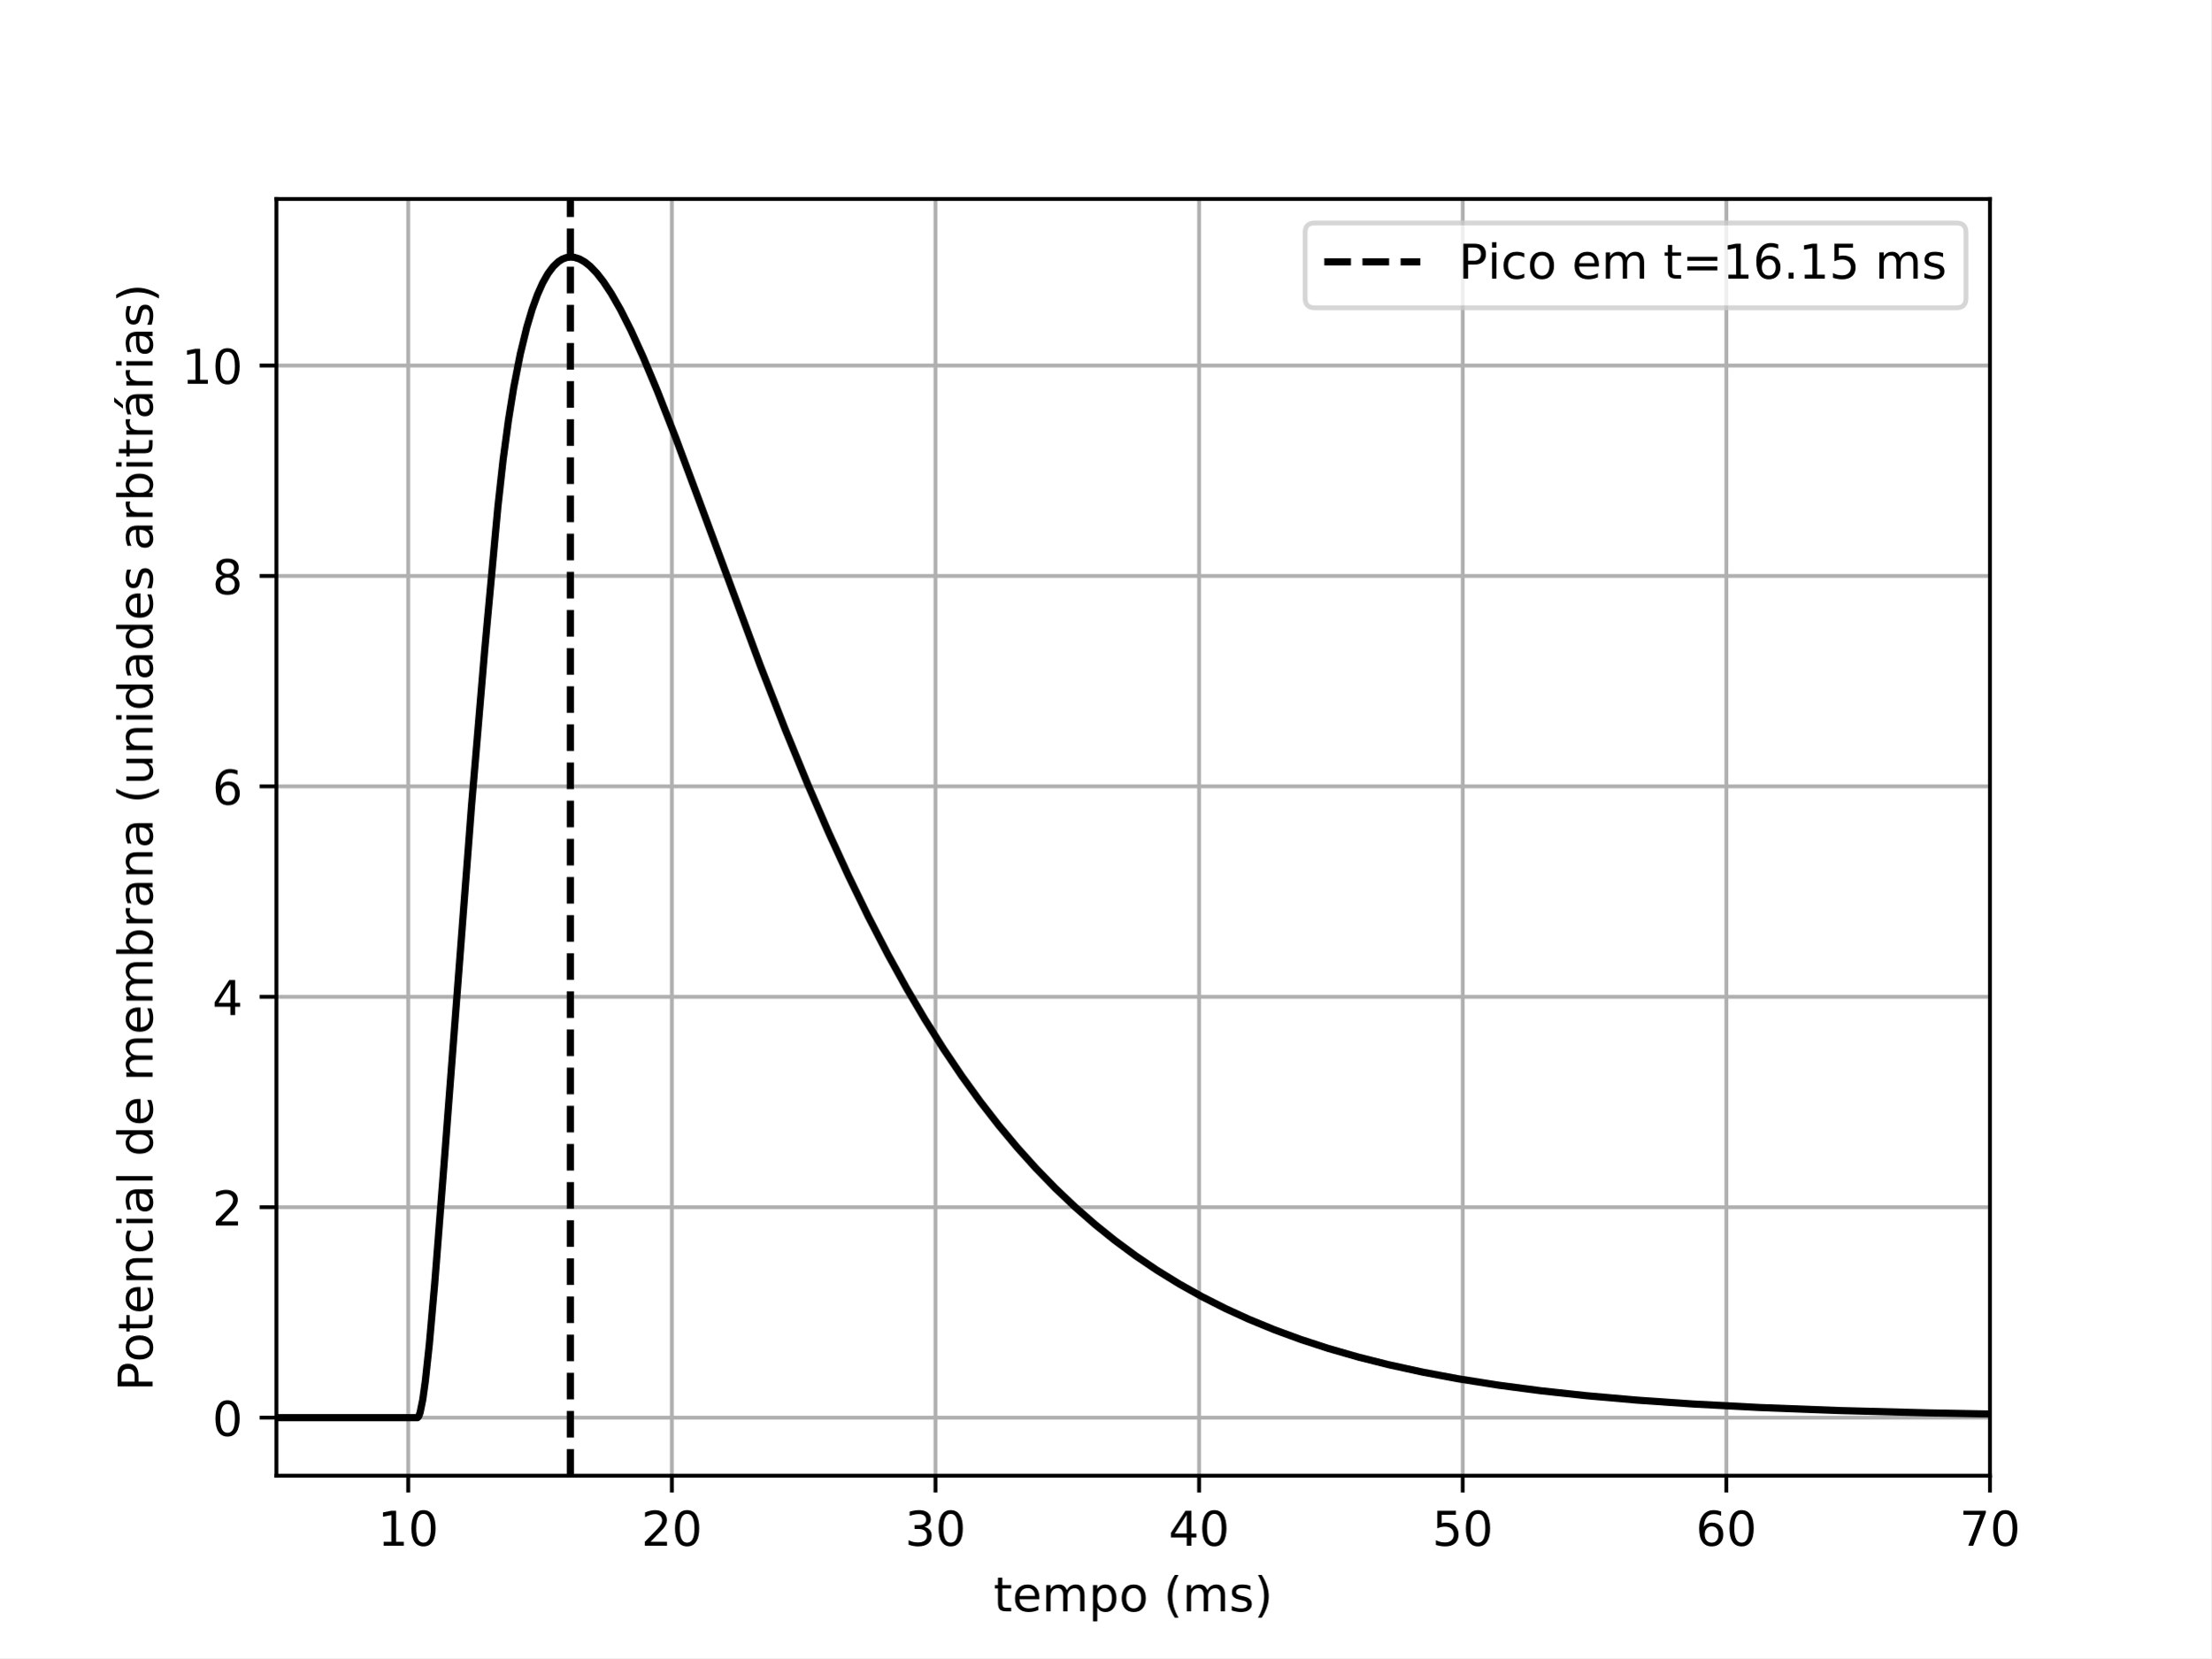
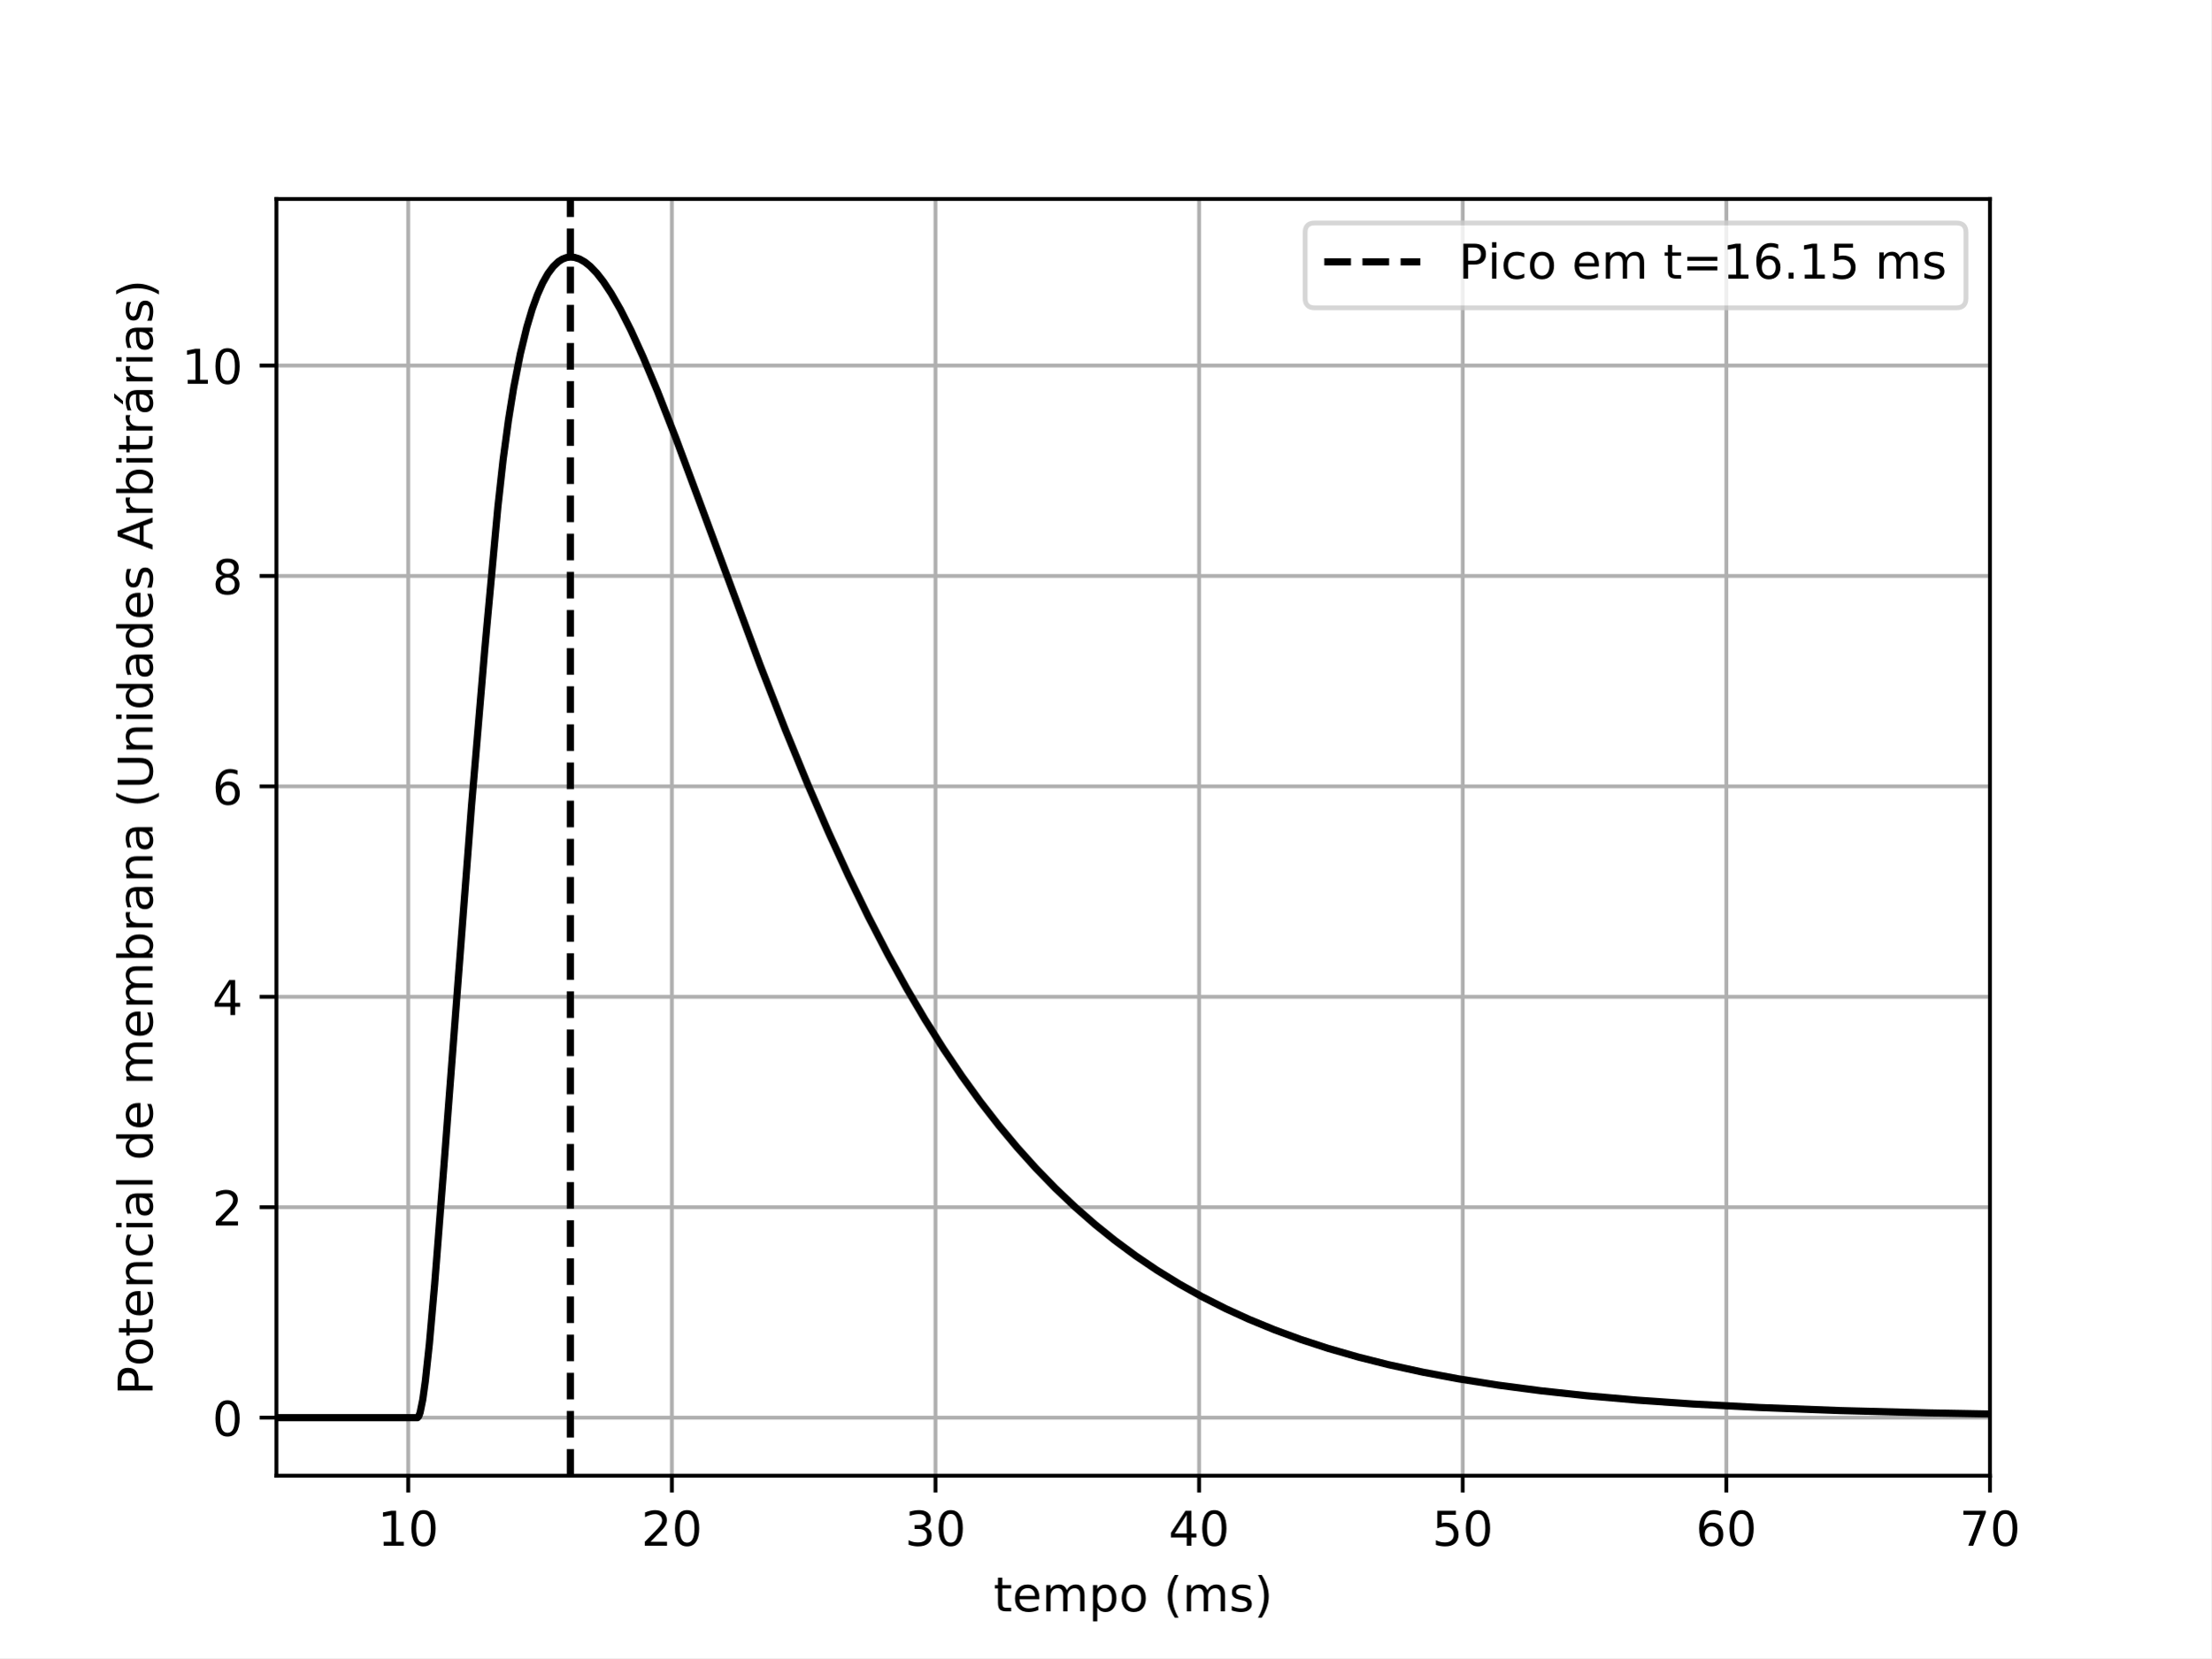
<svg xmlns="http://www.w3.org/2000/svg" xmlns:xlink="http://www.w3.org/1999/xlink" height="345.6pt" version="1.1" viewBox="0 0 460.8 345.6" width="460.8pt">
  <defs>
    <style type="text/css">
*{stroke-linecap:butt;stroke-linejoin:round;}
  </style>
  </defs>
  <g id="figure_1">
    <g id="patch_1">
      <path d="M 0 345.6  L 460.8 345.6  L 460.8 0  L 0 0  z " style="fill:#ffffff;" />
    </g>
    <g id="axes_1">
      <g id="patch_2">
        <path d="M 57.6 307.584  L 414.72 307.584  L 414.72 41.472  L 57.6 41.472  z " style="fill:#ffffff;" />
      </g>
      <g id="matplotlib.axis_1">
        <g id="xtick_1">
          <g id="line2d_1">
-             <path clip-path="url(#p73811465ee)" d="M 85.071 307.584  L 85.071 41.472  " style="fill:none;stroke:#b0b0b0;stroke-linecap:square;stroke-width:0.8;" />
+             <path clip-path="url(#pb0b5f1798d)" d="M 85.071 307.584  L 85.071 41.472  " style="fill:none;stroke:#b0b0b0;stroke-linecap:square;stroke-width:0.8;" />
          </g>
          <g id="line2d_2">
            <defs>
-               <path d="M 0 0  L 0 3.5  " id="mc271cf6a12" style="stroke:#000000;stroke-width:0.8;" />
-             </defs>
-             <g>
-               <use style="stroke:#000000;stroke-width:0.8;" x="85.071" xlink:href="#mc271cf6a12" y="307.584" />
+               <path d="M 0 0  L 0 3.5  " id="m28a63ea86b" style="stroke:#000000;stroke-width:0.8;" />
+             </defs>
+             <g>
+               <use style="stroke:#000000;stroke-width:0.8;" x="85.071" xlink:href="#m28a63ea86b" y="307.584" />
            </g>
          </g>
          <g id="text_1">
            <defs>
              <path d="M 12.406 8.297  L 28.516 8.297  L 28.516 63.922  L 10.984 60.406  L 10.984 69.391  L 28.422 72.906  L 38.281 72.906  L 38.281 8.297  L 54.391 8.297  L 54.391 0  L 12.406 0  z " id="DejaVuSans-49" />
              <path d="M 31.781 66.406  Q 24.172 66.406 20.328 58.906  Q 16.5 51.422 16.5 36.375  Q 16.5 21.391 20.328 13.891  Q 24.172 6.391 31.781 6.391  Q 39.453 6.391 43.281 13.891  Q 47.125 21.391 47.125 36.375  Q 47.125 51.422 43.281 58.906  Q 39.453 66.406 31.781 66.406  z M 31.781 74.219  Q 44.047 74.219 50.516 64.516  Q 56.984 54.828 56.984 36.375  Q 56.984 17.969 50.516 8.266  Q 44.047 -1.422 31.781 -1.422  Q 19.531 -1.422 13.062 8.266  Q 6.594 17.969 6.594 36.375  Q 6.594 54.828 13.062 64.516  Q 19.531 74.219 31.781 74.219  z " id="DejaVuSans-48" />
            </defs>
            <g transform="translate(78.70827 322.1824)scale(0.1 -0.1)">
              <use xlink:href="#DejaVuSans-49" />
              <use x="63.623" xlink:href="#DejaVuSans-48" />
            </g>
          </g>
        </g>
        <g id="xtick_2">
          <g id="line2d_3">
-             <path clip-path="url(#p73811465ee)" d="M 140.012 307.584  L 140.012 41.472  " style="fill:none;stroke:#b0b0b0;stroke-linecap:square;stroke-width:0.8;" />
+             <path clip-path="url(#pb0b5f1798d)" d="M 140.012 307.584  L 140.012 41.472  " style="fill:none;stroke:#b0b0b0;stroke-linecap:square;stroke-width:0.8;" />
          </g>
          <g id="line2d_4">
            <g>
-               <use style="stroke:#000000;stroke-width:0.8;" x="140.012" xlink:href="#mc271cf6a12" y="307.584" />
+               <use style="stroke:#000000;stroke-width:0.8;" x="140.012" xlink:href="#m28a63ea86b" y="307.584" />
            </g>
          </g>
          <g id="text_2">
            <defs>
              <path d="M 19.188 8.297  L 53.609 8.297  L 53.609 0  L 7.328 0  L 7.328 8.297  Q 12.938 14.109 22.625 23.891  Q 32.328 33.688 34.812 36.531  Q 39.547 41.844 41.422 45.531  Q 43.312 49.219 43.312 52.781  Q 43.312 58.594 39.234 62.25  Q 35.156 65.922 28.609 65.922  Q 23.969 65.922 18.812 64.312  Q 13.672 62.703 7.812 59.422  L 7.812 69.391  Q 13.766 71.781 18.938 73  Q 24.125 74.219 28.422 74.219  Q 39.75 74.219 46.484 68.547  Q 53.219 62.891 53.219 53.422  Q 53.219 48.922 51.531 44.891  Q 49.859 40.875 45.406 35.406  Q 44.188 33.984 37.641 27.219  Q 31.109 20.453 19.188 8.297  z " id="DejaVuSans-50" />
            </defs>
            <g transform="translate(133.6498 322.1824)scale(0.1 -0.1)">
              <use xlink:href="#DejaVuSans-50" />
              <use x="63.623" xlink:href="#DejaVuSans-48" />
            </g>
          </g>
        </g>
        <g id="xtick_3">
          <g id="line2d_5">
-             <path clip-path="url(#p73811465ee)" d="M 194.954 307.584  L 194.954 41.472  " style="fill:none;stroke:#b0b0b0;stroke-linecap:square;stroke-width:0.8;" />
+             <path clip-path="url(#pb0b5f1798d)" d="M 194.954 307.584  L 194.954 41.472  " style="fill:none;stroke:#b0b0b0;stroke-linecap:square;stroke-width:0.8;" />
          </g>
          <g id="line2d_6">
            <g>
-               <use style="stroke:#000000;stroke-width:0.8;" x="194.954" xlink:href="#mc271cf6a12" y="307.584" />
+               <use style="stroke:#000000;stroke-width:0.8;" x="194.954" xlink:href="#m28a63ea86b" y="307.584" />
            </g>
          </g>
          <g id="text_3">
            <defs>
              <path d="M 40.578 39.312  Q 47.656 37.797 51.625 33  Q 55.609 28.219 55.609 21.188  Q 55.609 10.406 48.188 4.484  Q 40.766 -1.422 27.094 -1.422  Q 22.516 -1.422 17.656 -0.516  Q 12.797 0.391 7.625 2.203  L 7.625 11.719  Q 11.719 9.328 16.594 8.109  Q 21.484 6.891 26.812 6.891  Q 36.078 6.891 40.938 10.547  Q 45.797 14.203 45.797 21.188  Q 45.797 27.641 41.281 31.266  Q 36.766 34.906 28.719 34.906  L 20.219 34.906  L 20.219 43.016  L 29.109 43.016  Q 36.375 43.016 40.234 45.922  Q 44.094 48.828 44.094 54.297  Q 44.094 59.906 40.109 62.906  Q 36.141 65.922 28.719 65.922  Q 24.656 65.922 20.016 65.031  Q 15.375 64.156 9.812 62.312  L 9.812 71.094  Q 15.438 72.656 20.344 73.438  Q 25.25 74.219 29.594 74.219  Q 40.828 74.219 47.359 69.109  Q 53.906 64.016 53.906 55.328  Q 53.906 49.266 50.438 45.094  Q 46.969 40.922 40.578 39.312  z " id="DejaVuSans-51" />
            </defs>
            <g transform="translate(188.5913 322.1824)scale(0.1 -0.1)">
              <use xlink:href="#DejaVuSans-51" />
              <use x="63.623" xlink:href="#DejaVuSans-48" />
            </g>
          </g>
        </g>
        <g id="xtick_4">
          <g id="line2d_7">
-             <path clip-path="url(#p73811465ee)" d="M 249.895 307.584  L 249.895 41.472  " style="fill:none;stroke:#b0b0b0;stroke-linecap:square;stroke-width:0.8;" />
+             <path clip-path="url(#pb0b5f1798d)" d="M 249.895 307.584  L 249.895 41.472  " style="fill:none;stroke:#b0b0b0;stroke-linecap:square;stroke-width:0.8;" />
          </g>
          <g id="line2d_8">
            <g>
-               <use style="stroke:#000000;stroke-width:0.8;" x="249.895" xlink:href="#mc271cf6a12" y="307.584" />
+               <use style="stroke:#000000;stroke-width:0.8;" x="249.895" xlink:href="#m28a63ea86b" y="307.584" />
            </g>
          </g>
          <g id="text_4">
            <defs>
              <path d="M 37.797 64.312  L 12.891 25.391  L 37.797 25.391  z M 35.203 72.906  L 47.609 72.906  L 47.609 25.391  L 58.016 25.391  L 58.016 17.188  L 47.609 17.188  L 47.609 0  L 37.797 0  L 37.797 17.188  L 4.891 17.188  L 4.891 26.703  z " id="DejaVuSans-52" />
            </defs>
            <g transform="translate(243.5329 322.1824)scale(0.1 -0.1)">
              <use xlink:href="#DejaVuSans-52" />
              <use x="63.623" xlink:href="#DejaVuSans-48" />
            </g>
          </g>
        </g>
        <g id="xtick_5">
          <g id="line2d_9">
-             <path clip-path="url(#p73811465ee)" d="M 304.837 307.584  L 304.837 41.472  " style="fill:none;stroke:#b0b0b0;stroke-linecap:square;stroke-width:0.8;" />
+             <path clip-path="url(#pb0b5f1798d)" d="M 304.837 307.584  L 304.837 41.472  " style="fill:none;stroke:#b0b0b0;stroke-linecap:square;stroke-width:0.8;" />
          </g>
          <g id="line2d_10">
            <g>
-               <use style="stroke:#000000;stroke-width:0.8;" x="304.837" xlink:href="#mc271cf6a12" y="307.584" />
+               <use style="stroke:#000000;stroke-width:0.8;" x="304.837" xlink:href="#m28a63ea86b" y="307.584" />
            </g>
          </g>
          <g id="text_5">
            <defs>
              <path d="M 10.797 72.906  L 49.516 72.906  L 49.516 64.594  L 19.828 64.594  L 19.828 46.734  Q 21.969 47.469 24.109 47.828  Q 26.266 48.188 28.422 48.188  Q 40.625 48.188 47.75 41.5  Q 54.891 34.812 54.891 23.391  Q 54.891 11.625 47.562 5.094  Q 40.234 -1.422 26.906 -1.422  Q 22.312 -1.422 17.547 -0.641  Q 12.797 0.141 7.719 1.703  L 7.719 11.625  Q 12.109 9.234 16.797 8.062  Q 21.484 6.891 26.703 6.891  Q 35.156 6.891 40.078 11.328  Q 45.016 15.766 45.016 23.391  Q 45.016 31 40.078 35.438  Q 35.156 39.891 26.703 39.891  Q 22.75 39.891 18.812 39.016  Q 14.891 38.141 10.797 36.281  z " id="DejaVuSans-53" />
            </defs>
            <g transform="translate(298.4744 322.1824)scale(0.1 -0.1)">
              <use xlink:href="#DejaVuSans-53" />
              <use x="63.623" xlink:href="#DejaVuSans-48" />
            </g>
          </g>
        </g>
        <g id="xtick_6">
          <g id="line2d_11">
-             <path clip-path="url(#p73811465ee)" d="M 359.778 307.584  L 359.778 41.472  " style="fill:none;stroke:#b0b0b0;stroke-linecap:square;stroke-width:0.8;" />
+             <path clip-path="url(#pb0b5f1798d)" d="M 359.778 307.584  L 359.778 41.472  " style="fill:none;stroke:#b0b0b0;stroke-linecap:square;stroke-width:0.8;" />
          </g>
          <g id="line2d_12">
            <g>
-               <use style="stroke:#000000;stroke-width:0.8;" x="359.778" xlink:href="#mc271cf6a12" y="307.584" />
+               <use style="stroke:#000000;stroke-width:0.8;" x="359.778" xlink:href="#m28a63ea86b" y="307.584" />
            </g>
          </g>
          <g id="text_6">
            <defs>
              <path d="M 33.016 40.375  Q 26.375 40.375 22.484 35.828  Q 18.609 31.297 18.609 23.391  Q 18.609 15.531 22.484 10.953  Q 26.375 6.391 33.016 6.391  Q 39.656 6.391 43.531 10.953  Q 47.406 15.531 47.406 23.391  Q 47.406 31.297 43.531 35.828  Q 39.656 40.375 33.016 40.375  z M 52.594 71.297  L 52.594 62.312  Q 48.875 64.062 45.094 64.984  Q 41.312 65.922 37.594 65.922  Q 27.828 65.922 22.672 59.328  Q 17.531 52.734 16.797 39.406  Q 19.672 43.656 24.016 45.922  Q 28.375 48.188 33.594 48.188  Q 44.578 48.188 50.953 41.516  Q 57.328 34.859 57.328 23.391  Q 57.328 12.156 50.688 5.359  Q 44.047 -1.422 33.016 -1.422  Q 20.359 -1.422 13.672 8.266  Q 6.984 17.969 6.984 36.375  Q 6.984 53.656 15.188 63.938  Q 23.391 74.219 37.203 74.219  Q 40.922 74.219 44.703 73.484  Q 48.484 72.75 52.594 71.297  z " id="DejaVuSans-54" />
            </defs>
            <g transform="translate(353.416 322.1824)scale(0.1 -0.1)">
              <use xlink:href="#DejaVuSans-54" />
              <use x="63.623" xlink:href="#DejaVuSans-48" />
            </g>
          </g>
        </g>
        <g id="xtick_7">
          <g id="line2d_13">
-             <path clip-path="url(#p73811465ee)" d="M 414.72 307.584  L 414.72 41.472  " style="fill:none;stroke:#b0b0b0;stroke-linecap:square;stroke-width:0.8;" />
+             <path clip-path="url(#pb0b5f1798d)" d="M 414.72 307.584  L 414.72 41.472  " style="fill:none;stroke:#b0b0b0;stroke-linecap:square;stroke-width:0.8;" />
          </g>
          <g id="line2d_14">
            <g>
-               <use style="stroke:#000000;stroke-width:0.8;" x="414.72" xlink:href="#mc271cf6a12" y="307.584" />
+               <use style="stroke:#000000;stroke-width:0.8;" x="414.72" xlink:href="#m28a63ea86b" y="307.584" />
            </g>
          </g>
          <g id="text_7">
            <defs>
              <path d="M 8.203 72.906  L 55.078 72.906  L 55.078 68.703  L 28.609 0  L 18.312 0  L 43.219 64.594  L 8.203 64.594  z " id="DejaVuSans-55" />
            </defs>
            <g transform="translate(408.3575 322.1824)scale(0.1 -0.1)">
              <use xlink:href="#DejaVuSans-55" />
              <use x="63.623" xlink:href="#DejaVuSans-48" />
            </g>
          </g>
        </g>
        <g id="text_8">
          <defs>
            <path d="M 18.312 70.219  L 18.312 54.688  L 36.812 54.688  L 36.812 47.703  L 18.312 47.703  L 18.312 18.016  Q 18.312 11.328 20.141 9.422  Q 21.969 7.516 27.594 7.516  L 36.812 7.516  L 36.812 0  L 27.594 0  Q 17.188 0 13.234 3.875  Q 9.281 7.766 9.281 18.016  L 9.281 47.703  L 2.688 47.703  L 2.688 54.688  L 9.281 54.688  L 9.281 70.219  z " id="DejaVuSans-116" />
            <path d="M 56.203 29.594  L 56.203 25.203  L 14.891 25.203  Q 15.484 15.922 20.484 11.062  Q 25.484 6.203 34.422 6.203  Q 39.594 6.203 44.453 7.469  Q 49.312 8.734 54.109 11.281  L 54.109 2.781  Q 49.266 0.734 44.188 -0.344  Q 39.109 -1.422 33.891 -1.422  Q 20.797 -1.422 13.156 6.188  Q 5.516 13.812 5.516 26.812  Q 5.516 40.234 12.766 48.109  Q 20.016 56 32.328 56  Q 43.359 56 49.781 48.891  Q 56.203 41.797 56.203 29.594  z M 47.219 32.234  Q 47.125 39.594 43.094 43.984  Q 39.062 48.391 32.422 48.391  Q 24.906 48.391 20.391 44.141  Q 15.875 39.891 15.188 32.172  z " id="DejaVuSans-101" />
            <path d="M 52 44.188  Q 55.375 50.25 60.062 53.125  Q 64.75 56 71.094 56  Q 79.641 56 84.281 50.016  Q 88.922 44.047 88.922 33.016  L 88.922 0  L 79.891 0  L 79.891 32.719  Q 79.891 40.578 77.094 44.375  Q 74.312 48.188 68.609 48.188  Q 61.625 48.188 57.562 43.547  Q 53.516 38.922 53.516 30.906  L 53.516 0  L 44.484 0  L 44.484 32.719  Q 44.484 40.625 41.703 44.406  Q 38.922 48.188 33.109 48.188  Q 26.219 48.188 22.156 43.531  Q 18.109 38.875 18.109 30.906  L 18.109 0  L 9.078 0  L 9.078 54.688  L 18.109 54.688  L 18.109 46.188  Q 21.188 51.219 25.484 53.609  Q 29.781 56 35.688 56  Q 41.656 56 45.828 52.969  Q 50 49.953 52 44.188  z " id="DejaVuSans-109" />
            <path d="M 18.109 8.203  L 18.109 -20.797  L 9.078 -20.797  L 9.078 54.688  L 18.109 54.688  L 18.109 46.391  Q 20.953 51.266 25.266 53.625  Q 29.594 56 35.594 56  Q 45.562 56 51.781 48.094  Q 58.016 40.188 58.016 27.297  Q 58.016 14.406 51.781 6.484  Q 45.562 -1.422 35.594 -1.422  Q 29.594 -1.422 25.266 0.953  Q 20.953 3.328 18.109 8.203  z M 48.688 27.297  Q 48.688 37.203 44.609 42.844  Q 40.531 48.484 33.406 48.484  Q 26.266 48.484 22.188 42.844  Q 18.109 37.203 18.109 27.297  Q 18.109 17.391 22.188 11.75  Q 26.266 6.109 33.406 6.109  Q 40.531 6.109 44.609 11.75  Q 48.688 17.391 48.688 27.297  z " id="DejaVuSans-112" />
            <path d="M 30.609 48.391  Q 23.391 48.391 19.188 42.75  Q 14.984 37.109 14.984 27.297  Q 14.984 17.484 19.156 11.844  Q 23.344 6.203 30.609 6.203  Q 37.797 6.203 41.984 11.859  Q 46.188 17.531 46.188 27.297  Q 46.188 37.016 41.984 42.703  Q 37.797 48.391 30.609 48.391  z M 30.609 56  Q 42.328 56 49.016 48.375  Q 55.719 40.766 55.719 27.297  Q 55.719 13.875 49.016 6.219  Q 42.328 -1.422 30.609 -1.422  Q 18.844 -1.422 12.172 6.219  Q 5.516 13.875 5.516 27.297  Q 5.516 40.766 12.172 48.375  Q 18.844 56 30.609 56  z " id="DejaVuSans-111" />
            <path id="DejaVuSans-32" />
            <path d="M 31 75.875  Q 24.469 64.656 21.281 53.656  Q 18.109 42.672 18.109 31.391  Q 18.109 20.125 21.312 9.062  Q 24.516 -2 31 -13.188  L 23.188 -13.188  Q 15.875 -1.703 12.234 9.375  Q 8.594 20.453 8.594 31.391  Q 8.594 42.281 12.203 53.312  Q 15.828 64.359 23.188 75.875  z " id="DejaVuSans-40" />
            <path d="M 44.281 53.078  L 44.281 44.578  Q 40.484 46.531 36.375 47.5  Q 32.281 48.484 27.875 48.484  Q 21.188 48.484 17.844 46.438  Q 14.5 44.391 14.5 40.281  Q 14.5 37.156 16.891 35.375  Q 19.281 33.594 26.516 31.984  L 29.594 31.297  Q 39.156 29.25 43.188 25.516  Q 47.219 21.781 47.219 15.094  Q 47.219 7.469 41.188 3.016  Q 35.156 -1.422 24.609 -1.422  Q 20.219 -1.422 15.453 -0.562  Q 10.688 0.297 5.422 2  L 5.422 11.281  Q 10.406 8.688 15.234 7.391  Q 20.062 6.109 24.812 6.109  Q 31.156 6.109 34.562 8.281  Q 37.984 10.453 37.984 14.406  Q 37.984 18.062 35.516 20.016  Q 33.062 21.969 24.703 23.781  L 21.578 24.516  Q 13.234 26.266 9.516 29.906  Q 5.812 33.547 5.812 39.891  Q 5.812 47.609 11.281 51.797  Q 16.75 56 26.812 56  Q 31.781 56 36.172 55.266  Q 40.578 54.547 44.281 53.078  z " id="DejaVuSans-115" />
            <path d="M 8.016 75.875  L 15.828 75.875  Q 23.141 64.359 26.781 53.312  Q 30.422 42.281 30.422 31.391  Q 30.422 20.453 26.781 9.375  Q 23.141 -1.703 15.828 -13.188  L 8.016 -13.188  Q 14.5 -2 17.703 9.062  Q 20.906 20.125 20.906 31.391  Q 20.906 42.672 17.703 53.656  Q 14.5 64.656 8.016 75.875  z " id="DejaVuSans-41" />
          </defs>
          <g transform="translate(207.0538 335.8606)scale(0.1 -0.1)">
            <use xlink:href="#DejaVuSans-116" />
            <use x="39.209" xlink:href="#DejaVuSans-101" />
            <use x="100.732" xlink:href="#DejaVuSans-109" />
            <use x="198.145" xlink:href="#DejaVuSans-112" />
            <use x="261.621" xlink:href="#DejaVuSans-111" />
            <use x="322.803" xlink:href="#DejaVuSans-32" />
            <use x="354.59" xlink:href="#DejaVuSans-40" />
            <use x="393.604" xlink:href="#DejaVuSans-109" />
            <use x="491.016" xlink:href="#DejaVuSans-115" />
            <use x="543.115" xlink:href="#DejaVuSans-41" />
          </g>
        </g>
      </g>
      <g id="matplotlib.axis_2">
        <g id="ytick_1">
          <g id="line2d_15">
-             <path clip-path="url(#p73811465ee)" d="M 57.6 295.488  L 414.72 295.488  " style="fill:none;stroke:#b0b0b0;stroke-linecap:square;stroke-width:0.8;" />
+             <path clip-path="url(#pb0b5f1798d)" d="M 57.6 295.488  L 414.72 295.488  " style="fill:none;stroke:#b0b0b0;stroke-linecap:square;stroke-width:0.8;" />
          </g>
          <g id="line2d_16">
            <defs>
-               <path d="M 0 0  L -3.5 0  " id="mb535b6c4df" style="stroke:#000000;stroke-width:0.8;" />
-             </defs>
-             <g>
-               <use style="stroke:#000000;stroke-width:0.8;" x="57.6" xlink:href="#mb535b6c4df" y="295.488" />
+               <path d="M 0 0  L -3.5 0  " id="m7a2eba0bcc" style="stroke:#000000;stroke-width:0.8;" />
+             </defs>
+             <g>
+               <use style="stroke:#000000;stroke-width:0.8;" x="57.6" xlink:href="#m7a2eba0bcc" y="295.488" />
            </g>
          </g>
          <g id="text_9">
            <g transform="translate(44.2375 299.2872)scale(0.1 -0.1)">
              <use xlink:href="#DejaVuSans-48" />
            </g>
          </g>
        </g>
        <g id="ytick_2">
          <g id="line2d_17">
-             <path clip-path="url(#p73811465ee)" d="M 57.6 251.627  L 414.72 251.627  " style="fill:none;stroke:#b0b0b0;stroke-linecap:square;stroke-width:0.8;" />
+             <path clip-path="url(#pb0b5f1798d)" d="M 57.6 251.627  L 414.72 251.627  " style="fill:none;stroke:#b0b0b0;stroke-linecap:square;stroke-width:0.8;" />
          </g>
          <g id="line2d_18">
            <g>
-               <use style="stroke:#000000;stroke-width:0.8;" x="57.6" xlink:href="#mb535b6c4df" y="251.627" />
+               <use style="stroke:#000000;stroke-width:0.8;" x="57.6" xlink:href="#m7a2eba0bcc" y="251.627" />
            </g>
          </g>
          <g id="text_10">
            <g transform="translate(44.2375 255.4266)scale(0.1 -0.1)">
              <use xlink:href="#DejaVuSans-50" />
            </g>
          </g>
        </g>
        <g id="ytick_3">
          <g id="line2d_19">
-             <path clip-path="url(#p73811465ee)" d="M 57.6 207.767  L 414.72 207.767  " style="fill:none;stroke:#b0b0b0;stroke-linecap:square;stroke-width:0.8;" />
+             <path clip-path="url(#pb0b5f1798d)" d="M 57.6 207.767  L 414.72 207.767  " style="fill:none;stroke:#b0b0b0;stroke-linecap:square;stroke-width:0.8;" />
          </g>
          <g id="line2d_20">
            <g>
-               <use style="stroke:#000000;stroke-width:0.8;" x="57.6" xlink:href="#mb535b6c4df" y="207.767" />
+               <use style="stroke:#000000;stroke-width:0.8;" x="57.6" xlink:href="#m7a2eba0bcc" y="207.767" />
            </g>
          </g>
          <g id="text_11">
            <g transform="translate(44.2375 211.5659)scale(0.1 -0.1)">
              <use xlink:href="#DejaVuSans-52" />
            </g>
          </g>
        </g>
        <g id="ytick_4">
          <g id="line2d_21">
-             <path clip-path="url(#p73811465ee)" d="M 57.6 163.906  L 414.72 163.906  " style="fill:none;stroke:#b0b0b0;stroke-linecap:square;stroke-width:0.8;" />
+             <path clip-path="url(#pb0b5f1798d)" d="M 57.6 163.906  L 414.72 163.906  " style="fill:none;stroke:#b0b0b0;stroke-linecap:square;stroke-width:0.8;" />
          </g>
          <g id="line2d_22">
            <g>
-               <use style="stroke:#000000;stroke-width:0.8;" x="57.6" xlink:href="#mb535b6c4df" y="163.906" />
+               <use style="stroke:#000000;stroke-width:0.8;" x="57.6" xlink:href="#m7a2eba0bcc" y="163.906" />
            </g>
          </g>
          <g id="text_12">
            <g transform="translate(44.2375 167.7053)scale(0.1 -0.1)">
              <use xlink:href="#DejaVuSans-54" />
            </g>
          </g>
        </g>
        <g id="ytick_5">
          <g id="line2d_23">
-             <path clip-path="url(#p73811465ee)" d="M 57.6 120.045  L 414.72 120.045  " style="fill:none;stroke:#b0b0b0;stroke-linecap:square;stroke-width:0.8;" />
+             <path clip-path="url(#pb0b5f1798d)" d="M 57.6 120.045  L 414.72 120.045  " style="fill:none;stroke:#b0b0b0;stroke-linecap:square;stroke-width:0.8;" />
          </g>
          <g id="line2d_24">
            <g>
-               <use style="stroke:#000000;stroke-width:0.8;" x="57.6" xlink:href="#mb535b6c4df" y="120.045" />
+               <use style="stroke:#000000;stroke-width:0.8;" x="57.6" xlink:href="#m7a2eba0bcc" y="120.045" />
            </g>
          </g>
          <g id="text_13">
            <defs>
              <path d="M 31.781 34.625  Q 24.75 34.625 20.719 30.859  Q 16.703 27.094 16.703 20.516  Q 16.703 13.922 20.719 10.156  Q 24.75 6.391 31.781 6.391  Q 38.812 6.391 42.859 10.172  Q 46.922 13.969 46.922 20.516  Q 46.922 27.094 42.891 30.859  Q 38.875 34.625 31.781 34.625  z M 21.922 38.812  Q 15.578 40.375 12.031 44.719  Q 8.5 49.078 8.5 55.328  Q 8.5 64.062 14.719 69.141  Q 20.953 74.219 31.781 74.219  Q 42.672 74.219 48.875 69.141  Q 55.078 64.062 55.078 55.328  Q 55.078 49.078 51.531 44.719  Q 48 40.375 41.703 38.812  Q 48.828 37.156 52.797 32.312  Q 56.781 27.484 56.781 20.516  Q 56.781 9.906 50.312 4.234  Q 43.844 -1.422 31.781 -1.422  Q 19.734 -1.422 13.25 4.234  Q 6.781 9.906 6.781 20.516  Q 6.781 27.484 10.781 32.312  Q 14.797 37.156 21.922 38.812  z M 18.312 54.391  Q 18.312 48.734 21.844 45.562  Q 25.391 42.391 31.781 42.391  Q 38.141 42.391 41.719 45.562  Q 45.312 48.734 45.312 54.391  Q 45.312 60.062 41.719 63.234  Q 38.141 66.406 31.781 66.406  Q 25.391 66.406 21.844 63.234  Q 18.312 60.062 18.312 54.391  z " id="DejaVuSans-56" />
            </defs>
            <g transform="translate(44.2375 123.8446)scale(0.1 -0.1)">
              <use xlink:href="#DejaVuSans-56" />
            </g>
          </g>
        </g>
        <g id="ytick_6">
          <g id="line2d_25">
-             <path clip-path="url(#p73811465ee)" d="M 57.6 76.185  L 414.72 76.185  " style="fill:none;stroke:#b0b0b0;stroke-linecap:square;stroke-width:0.8;" />
+             <path clip-path="url(#pb0b5f1798d)" d="M 57.6 76.185  L 414.72 76.185  " style="fill:none;stroke:#b0b0b0;stroke-linecap:square;stroke-width:0.8;" />
          </g>
          <g id="line2d_26">
            <g>
-               <use style="stroke:#000000;stroke-width:0.8;" x="57.6" xlink:href="#mb535b6c4df" y="76.185" />
+               <use style="stroke:#000000;stroke-width:0.8;" x="57.6" xlink:href="#m7a2eba0bcc" y="76.185" />
            </g>
          </g>
          <g id="text_14">
            <g transform="translate(37.875 79.98396)scale(0.1 -0.1)">
              <use xlink:href="#DejaVuSans-49" />
              <use x="63.623" xlink:href="#DejaVuSans-48" />
            </g>
          </g>
        </g>
        <g id="text_15">
          <defs>
            <path d="M 19.672 64.797  L 19.672 37.406  L 32.078 37.406  Q 38.969 37.406 42.719 40.969  Q 46.484 44.531 46.484 51.125  Q 46.484 57.672 42.719 61.234  Q 38.969 64.797 32.078 64.797  z M 9.812 72.906  L 32.078 72.906  Q 44.344 72.906 50.609 67.359  Q 56.891 61.812 56.891 51.125  Q 56.891 40.328 50.609 34.812  Q 44.344 29.297 32.078 29.297  L 19.672 29.297  L 19.672 0  L 9.812 0  z " id="DejaVuSans-80" />
            <path d="M 54.891 33.016  L 54.891 0  L 45.906 0  L 45.906 32.719  Q 45.906 40.484 42.875 44.328  Q 39.844 48.188 33.797 48.188  Q 26.516 48.188 22.312 43.547  Q 18.109 38.922 18.109 30.906  L 18.109 0  L 9.078 0  L 9.078 54.688  L 18.109 54.688  L 18.109 46.188  Q 21.344 51.125 25.703 53.562  Q 30.078 56 35.797 56  Q 45.219 56 50.047 50.172  Q 54.891 44.344 54.891 33.016  z " id="DejaVuSans-110" />
            <path d="M 48.781 52.594  L 48.781 44.188  Q 44.969 46.297 41.141 47.344  Q 37.312 48.391 33.406 48.391  Q 24.656 48.391 19.812 42.844  Q 14.984 37.312 14.984 27.297  Q 14.984 17.281 19.812 11.734  Q 24.656 6.203 33.406 6.203  Q 37.312 6.203 41.141 7.25  Q 44.969 8.297 48.781 10.406  L 48.781 2.094  Q 45.016 0.344 40.984 -0.531  Q 36.969 -1.422 32.422 -1.422  Q 20.062 -1.422 12.781 6.344  Q 5.516 14.109 5.516 27.297  Q 5.516 40.672 12.859 48.328  Q 20.219 56 33.016 56  Q 37.156 56 41.109 55.141  Q 45.062 54.297 48.781 52.594  z " id="DejaVuSans-99" />
            <path d="M 9.422 54.688  L 18.406 54.688  L 18.406 0  L 9.422 0  z M 9.422 75.984  L 18.406 75.984  L 18.406 64.594  L 9.422 64.594  z " id="DejaVuSans-105" />
            <path d="M 34.281 27.484  Q 23.391 27.484 19.188 25  Q 14.984 22.516 14.984 16.5  Q 14.984 11.719 18.141 8.906  Q 21.297 6.109 26.703 6.109  Q 34.188 6.109 38.703 11.406  Q 43.219 16.703 43.219 25.484  L 43.219 27.484  z M 52.203 31.203  L 52.203 0  L 43.219 0  L 43.219 8.297  Q 40.141 3.328 35.547 0.953  Q 30.953 -1.422 24.312 -1.422  Q 15.922 -1.422 10.953 3.297  Q 6 8.016 6 15.922  Q 6 25.141 12.172 29.828  Q 18.359 34.516 30.609 34.516  L 43.219 34.516  L 43.219 35.406  Q 43.219 41.609 39.141 45  Q 35.062 48.391 27.688 48.391  Q 23 48.391 18.547 47.266  Q 14.109 46.141 10.016 43.891  L 10.016 52.203  Q 14.938 54.109 19.578 55.047  Q 24.219 56 28.609 56  Q 40.484 56 46.344 49.844  Q 52.203 43.703 52.203 31.203  z " id="DejaVuSans-97" />
            <path d="M 9.422 75.984  L 18.406 75.984  L 18.406 0  L 9.422 0  z " id="DejaVuSans-108" />
            <path d="M 45.406 46.391  L 45.406 75.984  L 54.391 75.984  L 54.391 0  L 45.406 0  L 45.406 8.203  Q 42.578 3.328 38.25 0.953  Q 33.938 -1.422 27.875 -1.422  Q 17.969 -1.422 11.734 6.484  Q 5.516 14.406 5.516 27.297  Q 5.516 40.188 11.734 48.094  Q 17.969 56 27.875 56  Q 33.938 56 38.25 53.625  Q 42.578 51.266 45.406 46.391  z M 14.797 27.297  Q 14.797 17.391 18.875 11.75  Q 22.953 6.109 30.078 6.109  Q 37.203 6.109 41.297 11.75  Q 45.406 17.391 45.406 27.297  Q 45.406 37.203 41.297 42.844  Q 37.203 48.484 30.078 48.484  Q 22.953 48.484 18.875 42.844  Q 14.797 37.203 14.797 27.297  z " id="DejaVuSans-100" />
            <path d="M 48.688 27.297  Q 48.688 37.203 44.609 42.844  Q 40.531 48.484 33.406 48.484  Q 26.266 48.484 22.188 42.844  Q 18.109 37.203 18.109 27.297  Q 18.109 17.391 22.188 11.75  Q 26.266 6.109 33.406 6.109  Q 40.531 6.109 44.609 11.75  Q 48.688 17.391 48.688 27.297  z M 18.109 46.391  Q 20.953 51.266 25.266 53.625  Q 29.594 56 35.594 56  Q 45.562 56 51.781 48.094  Q 58.016 40.188 58.016 27.297  Q 58.016 14.406 51.781 6.484  Q 45.562 -1.422 35.594 -1.422  Q 29.594 -1.422 25.266 0.953  Q 20.953 3.328 18.109 8.203  L 18.109 0  L 9.078 0  L 9.078 75.984  L 18.109 75.984  z " id="DejaVuSans-98" />
            <path d="M 41.109 46.297  Q 39.594 47.172 37.812 47.578  Q 36.031 48 33.891 48  Q 26.266 48 22.188 43.047  Q 18.109 38.094 18.109 28.812  L 18.109 0  L 9.078 0  L 9.078 54.688  L 18.109 54.688  L 18.109 46.188  Q 20.953 51.172 25.484 53.578  Q 30.031 56 36.531 56  Q 37.453 56 38.578 55.875  Q 39.703 55.766 41.062 55.516  z " id="DejaVuSans-114" />
-             <path d="M 8.5 21.578  L 8.5 54.688  L 17.484 54.688  L 17.484 21.922  Q 17.484 14.156 20.5 10.266  Q 23.531 6.391 29.594 6.391  Q 36.859 6.391 41.078 11.031  Q 45.312 15.672 45.312 23.688  L 45.312 54.688  L 54.297 54.688  L 54.297 0  L 45.312 0  L 45.312 8.406  Q 42.047 3.422 37.719 1  Q 33.406 -1.422 27.688 -1.422  Q 18.266 -1.422 13.375 4.438  Q 8.5 10.297 8.5 21.578  z M 31.109 56  z " id="DejaVuSans-117" />
+             <path d="M 8.688 72.906  L 18.609 72.906  L 18.609 28.609  Q 18.609 16.891 22.844 11.734  Q 27.094 6.594 36.625 6.594  Q 46.094 6.594 50.344 11.734  Q 54.594 16.891 54.594 28.609  L 54.594 72.906  L 64.5 72.906  L 64.5 27.391  Q 64.5 13.141 57.438 5.859  Q 50.391 -1.422 36.625 -1.422  Q 22.797 -1.422 15.734 5.859  Q 8.688 13.141 8.688 27.391  z " id="DejaVuSans-85" />
+             <path d="M 34.188 63.188  L 20.797 26.906  L 47.609 26.906  z M 28.609 72.906  L 39.797 72.906  L 67.578 0  L 57.328 0  L 50.688 18.703  L 17.828 18.703  L 11.188 0  L 0.781 0  z " id="DejaVuSans-65" />
            <path d="M 34.281 27.484  Q 23.391 27.484 19.188 25  Q 14.984 22.516 14.984 16.5  Q 14.984 11.719 18.141 8.906  Q 21.297 6.109 26.703 6.109  Q 34.188 6.109 38.703 11.406  Q 43.219 16.703 43.219 25.484  L 43.219 27.484  z M 52.203 31.203  L 52.203 0  L 43.219 0  L 43.219 8.297  Q 40.141 3.328 35.547 0.953  Q 30.953 -1.422 24.312 -1.422  Q 15.922 -1.422 10.953 3.297  Q 6 8.016 6 15.922  Q 6 25.141 12.172 29.828  Q 18.359 34.516 30.609 34.516  L 43.219 34.516  L 43.219 35.406  Q 43.219 41.609 39.141 45  Q 35.062 48.391 27.688 48.391  Q 23 48.391 18.547 47.266  Q 14.109 46.141 10.016 43.891  L 10.016 52.203  Q 14.938 54.109 19.578 55.047  Q 24.219 56 28.609 56  Q 40.484 56 46.344 49.844  Q 52.203 43.703 52.203 31.203  z M 35.797 79.984  L 45.516 79.984  L 29.594 61.625  L 22.125 61.625  z " id="DejaVuSans-225" />
          </defs>
-           <g transform="translate(31.79531 289.9452)rotate(-90)scale(0.1 -0.1)">
+           <g transform="translate(31.79531 290.7921)rotate(-90)scale(0.1 -0.1)">
            <use xlink:href="#DejaVuSans-80" />
            <use x="60.256" xlink:href="#DejaVuSans-111" />
            <use x="121.438" xlink:href="#DejaVuSans-116" />
            <use x="160.646" xlink:href="#DejaVuSans-101" />
            <use x="222.17" xlink:href="#DejaVuSans-110" />
            <use x="285.549" xlink:href="#DejaVuSans-99" />
            <use x="340.529" xlink:href="#DejaVuSans-105" />
            <use x="368.312" xlink:href="#DejaVuSans-97" />
            <use x="429.592" xlink:href="#DejaVuSans-108" />
            <use x="457.375" xlink:href="#DejaVuSans-32" />
            <use x="489.162" xlink:href="#DejaVuSans-100" />
            <use x="552.639" xlink:href="#DejaVuSans-101" />
            <use x="614.162" xlink:href="#DejaVuSans-32" />
            <use x="645.949" xlink:href="#DejaVuSans-109" />
            <use x="743.361" xlink:href="#DejaVuSans-101" />
            <use x="804.885" xlink:href="#DejaVuSans-109" />
            <use x="902.297" xlink:href="#DejaVuSans-98" />
            <use x="965.773" xlink:href="#DejaVuSans-114" />
            <use x="1006.887" xlink:href="#DejaVuSans-97" />
            <use x="1068.166" xlink:href="#DejaVuSans-110" />
            <use x="1131.545" xlink:href="#DejaVuSans-97" />
            <use x="1192.824" xlink:href="#DejaVuSans-32" />
            <use x="1224.611" xlink:href="#DejaVuSans-40" />
-             <use x="1263.625" xlink:href="#DejaVuSans-117" />
-             <use x="1327.004" xlink:href="#DejaVuSans-110" />
-             <use x="1390.383" xlink:href="#DejaVuSans-105" />
-             <use x="1418.166" xlink:href="#DejaVuSans-100" />
-             <use x="1481.643" xlink:href="#DejaVuSans-97" />
-             <use x="1542.922" xlink:href="#DejaVuSans-100" />
-             <use x="1606.398" xlink:href="#DejaVuSans-101" />
-             <use x="1667.922" xlink:href="#DejaVuSans-115" />
-             <use x="1720.021" xlink:href="#DejaVuSans-32" />
-             <use x="1751.809" xlink:href="#DejaVuSans-97" />
-             <use x="1813.088" xlink:href="#DejaVuSans-114" />
-             <use x="1854.201" xlink:href="#DejaVuSans-98" />
-             <use x="1917.678" xlink:href="#DejaVuSans-105" />
-             <use x="1945.461" xlink:href="#DejaVuSans-116" />
-             <use x="1984.67" xlink:href="#DejaVuSans-114" />
-             <use x="2025.783" xlink:href="#DejaVuSans-225" />
-             <use x="2087.062" xlink:href="#DejaVuSans-114" />
-             <use x="2128.176" xlink:href="#DejaVuSans-105" />
-             <use x="2155.959" xlink:href="#DejaVuSans-97" />
-             <use x="2217.238" xlink:href="#DejaVuSans-115" />
-             <use x="2269.338" xlink:href="#DejaVuSans-41" />
+             <use x="1263.625" xlink:href="#DejaVuSans-85" />
+             <use x="1336.818" xlink:href="#DejaVuSans-110" />
+             <use x="1400.197" xlink:href="#DejaVuSans-105" />
+             <use x="1427.98" xlink:href="#DejaVuSans-100" />
+             <use x="1491.457" xlink:href="#DejaVuSans-97" />
+             <use x="1552.736" xlink:href="#DejaVuSans-100" />
+             <use x="1616.213" xlink:href="#DejaVuSans-101" />
+             <use x="1677.736" xlink:href="#DejaVuSans-115" />
+             <use x="1729.836" xlink:href="#DejaVuSans-32" />
+             <use x="1761.623" xlink:href="#DejaVuSans-65" />
+             <use x="1830.031" xlink:href="#DejaVuSans-114" />
+             <use x="1871.145" xlink:href="#DejaVuSans-98" />
+             <use x="1934.621" xlink:href="#DejaVuSans-105" />
+             <use x="1962.404" xlink:href="#DejaVuSans-116" />
+             <use x="2001.613" xlink:href="#DejaVuSans-114" />
+             <use x="2042.727" xlink:href="#DejaVuSans-225" />
+             <use x="2104.006" xlink:href="#DejaVuSans-114" />
+             <use x="2145.119" xlink:href="#DejaVuSans-105" />
+             <use x="2172.902" xlink:href="#DejaVuSans-97" />
+             <use x="2234.182" xlink:href="#DejaVuSans-115" />
+             <use x="2286.281" xlink:href="#DejaVuSans-41" />
          </g>
        </g>
      </g>
      <g id="line2d_27">
-         <path clip-path="url(#p73811465ee)" d="M 57.325 295.488  L 86.994 295.488  L 87.268 295.178  L 87.543 294.415  L 88.093 291.733  L 88.642 287.801  L 89.466 280.166  L 90.565 267.823  L 92.488 243.244  L 98.257 168.018  L 101.004 135.506  L 103.751 105.676  L 104.85 95.794  L 105.949 87.627  L 107.047 80.805  L 108.421 73.788  L 109.794 68.145  L 110.893 64.462  L 111.992 61.425  L 113.091 58.964  L 114.19 57.023  L 115.289 55.554  L 116.387 54.515  L 117.212 53.997  L 118.036 53.685  L 118.86 53.568  L 119.684 53.632  L 120.783 53.982  L 121.882 54.61  L 122.98 55.492  L 124.354 56.921  L 125.728 58.676  L 127.376 61.163  L 129.299 64.522  L 131.496 68.869  L 133.969 74.286  L 136.991 81.493  L 140.836 91.317  L 146.331 106.055  L 158.418 138.652  L 163.637 152.025  L 168.307 163.411  L 172.703 173.564  L 176.823 182.557  L 180.944 191.032  L 185.064 198.987  L 188.91 205.95  L 192.756 212.478  L 196.602 218.586  L 200.448 224.291  L 204.294 229.61  L 208.14 234.563  L 211.986 239.169  L 215.832 243.448  L 219.952 247.692  L 224.073 251.605  L 228.193 255.211  L 232.314 258.531  L 236.709 261.781  L 241.105 264.753  L 245.775 267.63  L 250.445 270.244  L 255.39 272.75  L 260.334 275.01  L 265.554 277.156  L 271.048 279.175  L 276.817 281.059  L 283.135 282.875  L 289.453 284.464  L 296.596 286.021  L 304.013 287.408  L 312.254 288.712  L 321.045 289.872  L 330.659 290.916  L 341.098 291.831  L 352.911 292.648  L 366.646 293.371  L 383.403 294.009  L 402.083 294.497  L 414.445 294.727  L 414.445 294.727  " style="fill:none;stroke:#000000;stroke-linecap:square;stroke-width:1.5;" />
+         <path clip-path="url(#pb0b5f1798d)" d="M 57.325 295.488  L 86.994 295.488  L 87.268 295.178  L 87.543 294.415  L 88.093 291.733  L 88.642 287.801  L 89.466 280.166  L 90.565 267.823  L 92.488 243.244  L 98.257 168.018  L 101.004 135.506  L 103.751 105.676  L 104.85 95.794  L 105.949 87.627  L 107.047 80.805  L 108.421 73.788  L 109.794 68.145  L 110.893 64.462  L 111.992 61.425  L 113.091 58.964  L 114.19 57.023  L 115.289 55.554  L 116.387 54.515  L 117.212 53.997  L 118.036 53.685  L 118.86 53.568  L 119.684 53.632  L 120.783 53.982  L 121.882 54.61  L 122.98 55.492  L 124.354 56.921  L 125.728 58.676  L 127.376 61.163  L 129.299 64.522  L 131.496 68.869  L 133.969 74.286  L 136.991 81.493  L 140.836 91.317  L 146.331 106.055  L 158.418 138.652  L 163.637 152.025  L 168.307 163.411  L 172.703 173.564  L 176.823 182.557  L 180.944 191.032  L 185.064 198.987  L 188.91 205.95  L 192.756 212.478  L 196.602 218.586  L 200.448 224.291  L 204.294 229.61  L 208.14 234.563  L 211.986 239.169  L 215.832 243.448  L 219.952 247.692  L 224.073 251.605  L 228.193 255.211  L 232.314 258.531  L 236.709 261.781  L 241.105 264.753  L 245.775 267.63  L 250.445 270.244  L 255.39 272.75  L 260.334 275.01  L 265.554 277.156  L 271.048 279.175  L 276.817 281.059  L 283.135 282.875  L 289.453 284.464  L 296.596 286.021  L 304.013 287.408  L 312.254 288.712  L 321.045 289.872  L 330.659 290.916  L 341.098 291.831  L 352.911 292.648  L 366.646 293.371  L 383.403 294.009  L 402.083 294.497  L 414.445 294.727  L 414.445 294.727  " style="fill:none;stroke:#000000;stroke-linecap:square;stroke-width:1.5;" />
      </g>
      <g id="line2d_28">
-         <path clip-path="url(#p73811465ee)" d="M 118.86 307.584  L 118.86 41.472  " style="fill:none;stroke:#000000;stroke-dasharray:5.55,2.4;stroke-dashoffset:0;stroke-width:1.5;" />
+         <path clip-path="url(#pb0b5f1798d)" d="M 118.86 307.584  L 118.86 41.472  " style="fill:none;stroke:#000000;stroke-dasharray:5.55,2.4;stroke-dashoffset:0;stroke-width:1.5;" />
      </g>
      <g id="patch_3">
        <path d="M 57.6 307.584  L 57.6 41.472  " style="fill:none;stroke:#000000;stroke-linecap:square;stroke-linejoin:miter;stroke-width:0.8;" />
      </g>
      <g id="patch_4">
        <path d="M 414.72 307.584  L 414.72 41.472  " style="fill:none;stroke:#000000;stroke-linecap:square;stroke-linejoin:miter;stroke-width:0.8;" />
      </g>
      <g id="patch_5">
        <path d="M 57.6 307.584  L 414.72 307.584  " style="fill:none;stroke:#000000;stroke-linecap:square;stroke-linejoin:miter;stroke-width:0.8;" />
      </g>
      <g id="patch_6">
        <path d="M 57.6 41.472  L 414.72 41.472  " style="fill:none;stroke:#000000;stroke-linecap:square;stroke-linejoin:miter;stroke-width:0.8;" />
      </g>
      <g id="legend_1">
        <g id="patch_7">
          <path d="M 273.992 64.15  L 407.72 64.15  Q 409.72 64.15 409.72 62.15  L 409.72 48.472  Q 409.72 46.472 407.72 46.472  L 273.992 46.472  Q 271.992 46.472 271.992 48.472  L 271.992 62.15  Q 271.992 64.15 273.992 64.15  z " style="fill:#ffffff;opacity:0.8;stroke:#cccccc;stroke-linejoin:miter;" />
        </g>
        <g id="line2d_29">
          <path d="M 275.992 54.57  L 295.992 54.57  " style="fill:none;stroke:#000000;stroke-dasharray:5.55,2.4;stroke-dashoffset:0;stroke-width:1.5;" />
        </g>
        <g id="line2d_30" />
        <g id="text_16">
          <defs>
            <path d="M 10.594 45.406  L 73.188 45.406  L 73.188 37.203  L 10.594 37.203  z M 10.594 25.484  L 73.188 25.484  L 73.188 17.188  L 10.594 17.188  z " id="DejaVuSans-61" />
            <path d="M 10.688 12.406  L 21 12.406  L 21 0  L 10.688 0  z " id="DejaVuSans-46" />
          </defs>
          <g transform="translate(303.9919 58.07044)scale(0.1 -0.1)">
            <use xlink:href="#DejaVuSans-80" />
            <use x="60.271" xlink:href="#DejaVuSans-105" />
            <use x="88.055" xlink:href="#DejaVuSans-99" />
            <use x="143.035" xlink:href="#DejaVuSans-111" />
            <use x="204.217" xlink:href="#DejaVuSans-32" />
            <use x="236.004" xlink:href="#DejaVuSans-101" />
            <use x="297.527" xlink:href="#DejaVuSans-109" />
            <use x="394.939" xlink:href="#DejaVuSans-32" />
            <use x="426.727" xlink:href="#DejaVuSans-116" />
            <use x="465.936" xlink:href="#DejaVuSans-61" />
            <use x="549.725" xlink:href="#DejaVuSans-49" />
            <use x="613.348" xlink:href="#DejaVuSans-54" />
            <use x="676.971" xlink:href="#DejaVuSans-46" />
            <use x="708.758" xlink:href="#DejaVuSans-49" />
            <use x="772.381" xlink:href="#DejaVuSans-53" />
            <use x="836.004" xlink:href="#DejaVuSans-32" />
            <use x="867.791" xlink:href="#DejaVuSans-109" />
            <use x="965.203" xlink:href="#DejaVuSans-115" />
          </g>
        </g>
      </g>
    </g>
  </g>
  <defs>
-     <clipPath id="p73811465ee">
+     <clipPath id="pb0b5f1798d">
      <rect height="266.112" width="357.12" x="57.6" y="41.472" />
    </clipPath>
  </defs>
</svg>
